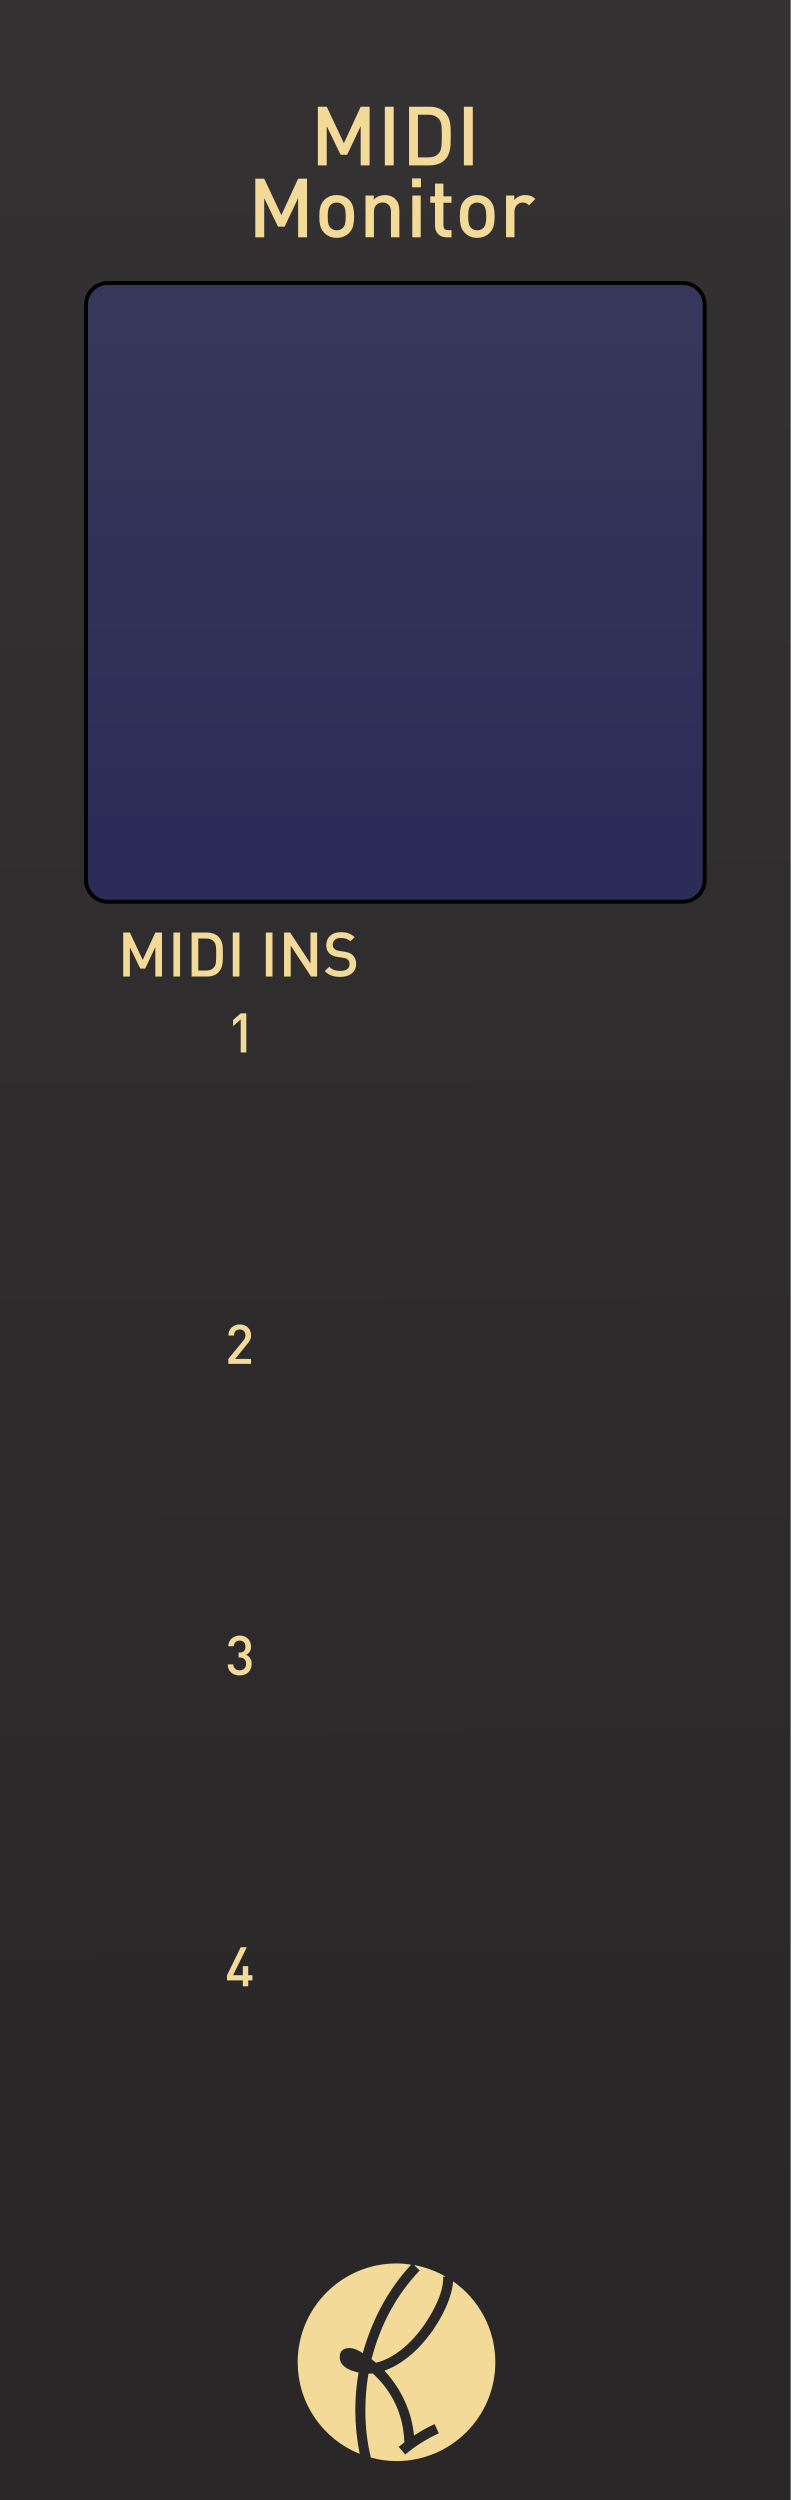
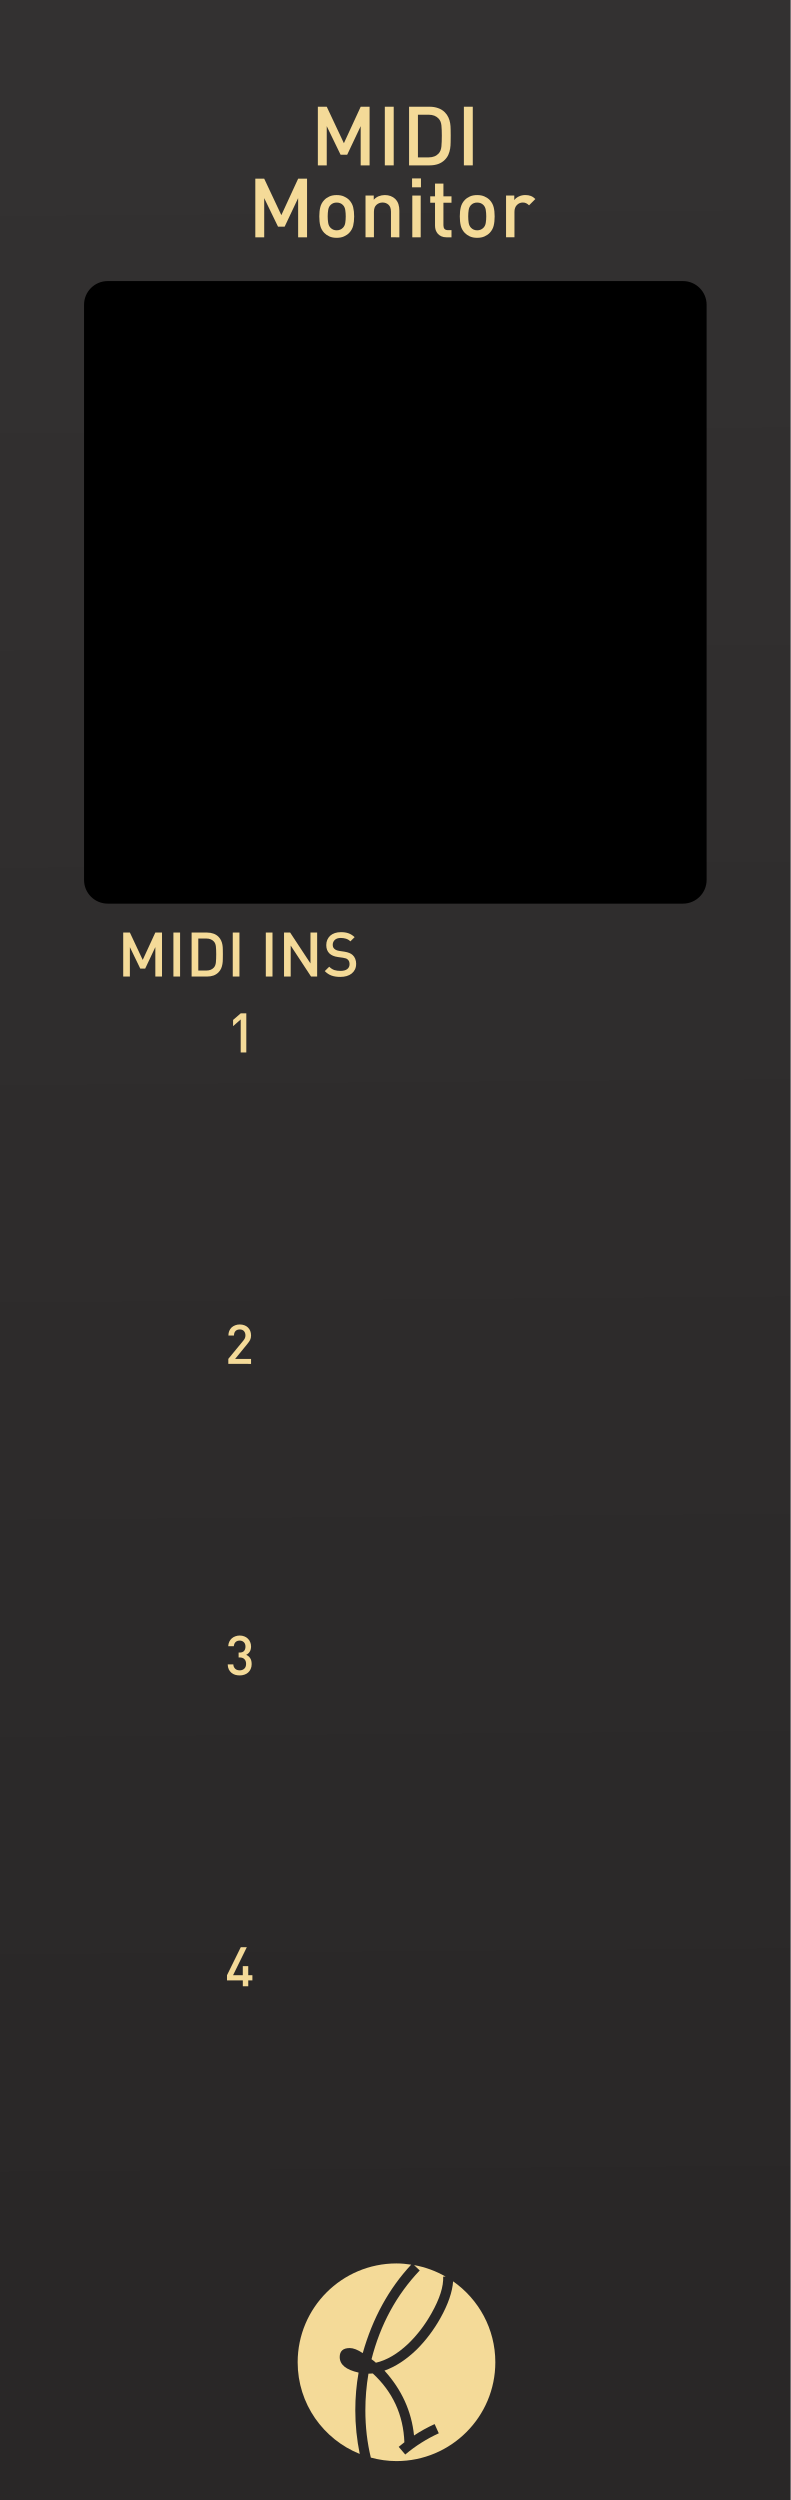
<svg xmlns="http://www.w3.org/2000/svg" xmlns:xlink="http://www.w3.org/1999/xlink" width="40.64mm" height="128.5mm" viewBox="0 0 40.64 128.5" version="1.1" id="svg951">
  <defs id="defs945">
-     <linearGradient id="linearGradient1635">
-       <stop style="stop-color:#2c2c58;stop-opacity:1" offset="0" id="stop1631" />
-       <stop style="stop-color:#37375a;stop-opacity:1" offset="1" id="stop1633" />
-     </linearGradient>
    <linearGradient xlink:href="#linearGradient1109" id="linearGradient4954" gradientUnits="userSpaceOnUse" x1="110.747" y1="130.879" x2="111.503" y2="242.571" gradientTransform="matrix(0.887875,0,0,0.9997364,-74.94451,43.00203)" />
    <linearGradient id="linearGradient1109">
      <stop style="stop-color:#333131;stop-opacity:1" offset="0" id="stop1105" />
      <stop style="stop-color:#292727;stop-opacity:1" offset="1" id="stop1107" />
    </linearGradient>
-     <linearGradient xlink:href="#linearGradient1635" id="linearGradient1637" x1="25.4" y1="35.406" x2="25.4" y2="14.428" gradientUnits="userSpaceOnUse" gradientTransform="matrix(0.7949958,0,0,1.271993,0.1271047,-1.848953)" />
    <clipPath id="clipPath899" clipPathUnits="userSpaceOnUse">
      <path id="path897" d="M 0,472.252 H 223.2 V 0 H 0 Z" />
    </clipPath>
  </defs>
  <g id="layer1" transform="translate(0,-168.5)" style="display:inline">
    <path id="path1099" d="M 4.4721358e-7,168.5 H 40.64 V 297 H 4.4721358e-7 Z" style="display:inline;fill:url(#linearGradient4954);fill-opacity:1;stroke:#6e6e6e;stroke-width:0;stroke-miterlimit:4;stroke-dasharray:none;stroke-opacity:1" />
  </g>
  <g id="layer2" style="display:inline">
-     <rect style="opacity:1;fill:url(#linearGradient1637);fill-opacity:1;stroke:#000000;stroke-width:0.2;stroke-linecap:butt;stroke-linejoin:miter;stroke-miterlimit:4;stroke-dasharray:none;stroke-opacity:1" id="rect1627" width="31.8" height="31.8" x="4.42" y="14.547" rx="1.117" />
+     <rect style="opacity:1;fill:#000000;fill-opacity:1;stroke:#000000;stroke-width:0.2;stroke-linecap:butt;stroke-linejoin:miter;stroke-miterlimit:4;stroke-dasharray:none;stroke-opacity:1" id="rect1627" width="31.8" height="31.8" x="4.42" y="14.547" rx="1.117" />
    <g aria-label="MIDI INS" style="font-style:normal;font-variant:normal;font-weight:normal;font-stretch:normal;font-size:2.822px;line-height:100%;font-family:DIN;-inkscape-font-specification:DIN;text-align:center;letter-spacing:0px;word-spacing:0px;writing-mode:lr-tb;text-anchor:middle;fill:#f4da98;fill-opacity:1;stroke:none;stroke-width:0.265px;stroke-linecap:butt;stroke-linejoin:miter;stroke-opacity:1" id="text1828" transform="translate(2,-4.00038)">
      <path d="m 6.327,54.194 v -2.261 h -0.343 l -0.648,1.407 -0.66,-1.407 h -0.343 v 2.261 h 0.343 v -1.511 l 0.533,1.102 h 0.254 l 0.521,-1.102 v 1.511 z" style="font-size:3.175px;fill:#f4da98;fill-opacity:1;stroke-width:0.265px" id="path1973" />
      <path d="m 7.256,54.194 v -2.261 h -0.343 v 2.261 z" style="font-size:3.175px;fill:#f4da98;fill-opacity:1;stroke-width:0.265px" id="path1975" />
      <path d="m 9.456,53.048 q 0,-0.124 -0.003,-0.244 0,-0.121 -0.019,-0.235 -0.019,-0.117 -0.067,-0.222 -0.048,-0.108 -0.14,-0.2 -0.108,-0.108 -0.257,-0.159 -0.149,-0.054 -0.327,-0.054 h -0.794 v 2.261 h 0.794 q 0.178,0 0.327,-0.051 0.149,-0.054 0.257,-0.162 0.092,-0.092 0.14,-0.203 0.048,-0.111 0.067,-0.232 0.019,-0.121 0.019,-0.248 0.003,-0.127 0.003,-0.251 z m -0.343,0 q 0,0.235 -0.016,0.413 -0.016,0.175 -0.105,0.273 -0.14,0.152 -0.384,0.152 h -0.416 v -1.645 h 0.416 q 0.244,0 0.384,0.152 0.089,0.098 0.105,0.26 0.016,0.159 0.016,0.394 z" style="font-size:3.175px;fill:#f4da98;fill-opacity:1;stroke-width:0.265px" id="path1977" />
      <path d="m 10.307,54.194 v -2.261 H 9.964 v 2.261 z" style="font-size:3.175px;fill:#f4da98;fill-opacity:1;stroke-width:0.265px" id="path1979" />
      <path d="m 12.006,54.194 v -2.261 h -0.343 v 2.261 z" style="font-size:3.175px;fill:#f4da98;fill-opacity:1;stroke-width:0.265px" id="path1981" />
      <path d="m 14.301,54.194 v -2.261 h -0.343 v 1.587 l -1.045,-1.587 h -0.314 v 2.261 h 0.343 v -1.591 l 1.045,1.591 z" style="font-size:3.175px;fill:#f4da98;fill-opacity:1;stroke-width:0.265px" id="path1983" />
      <path d="m 16.307,53.549 q 0,-0.146 -0.048,-0.264 -0.044,-0.117 -0.137,-0.2 -0.073,-0.064 -0.168,-0.102 -0.095,-0.041 -0.254,-0.067 l -0.257,-0.038 q -0.165,-0.025 -0.254,-0.105 -0.044,-0.041 -0.067,-0.092 -0.019,-0.054 -0.019,-0.117 0,-0.152 0.105,-0.251 0.108,-0.102 0.308,-0.102 0.143,0 0.264,0.038 0.124,0.035 0.229,0.137 l 0.219,-0.216 q -0.146,-0.137 -0.311,-0.197 -0.165,-0.06 -0.391,-0.06 -0.178,0 -0.318,0.048 -0.14,0.048 -0.238,0.137 -0.095,0.089 -0.149,0.213 -0.051,0.121 -0.051,0.267 0,0.276 0.165,0.432 0.152,0.143 0.429,0.181 l 0.267,0.038 q 0.102,0.016 0.152,0.035 0.051,0.019 0.095,0.06 0.089,0.079 0.089,0.235 0,0.165 -0.124,0.257 -0.121,0.089 -0.343,0.089 -0.175,0 -0.314,-0.044 -0.14,-0.048 -0.264,-0.171 l -0.229,0.225 q 0.162,0.165 0.352,0.232 0.191,0.067 0.448,0.067 0.178,0 0.327,-0.044 0.149,-0.044 0.257,-0.13 0.108,-0.086 0.168,-0.21 0.06,-0.124 0.06,-0.279 z" style="font-size:3.175px;fill:#f4da98;fill-opacity:1;stroke-width:0.265px" id="path1985" />
    </g>
    <g aria-label="1" style="font-style:normal;font-variant:normal;font-weight:normal;font-stretch:normal;font-size:2.822px;line-height:100%;font-family:DIN;-inkscape-font-specification:DIN;text-align:center;letter-spacing:0px;word-spacing:0px;writing-mode:lr-tb;text-anchor:middle;display:inline;fill:#f4da98;fill-opacity:1;stroke:none;stroke-width:0.265px;stroke-linecap:butt;stroke-linejoin:miter;stroke-opacity:1" id="text1838-8" transform="translate(2,-4.00038)">
      <path d="m 10.66,58.096 v -2.009 h -0.288 l -0.392,0.339 v 0.319 l 0.392,-0.344 v 1.696 z" style="fill:#f4da98;fill-opacity:1;stroke-width:0.265px" id="path1941" />
    </g>
    <g aria-label="2" style="font-style:normal;font-variant:normal;font-weight:normal;font-stretch:normal;font-size:2.822px;line-height:100%;font-family:DIN;-inkscape-font-specification:DIN;text-align:center;letter-spacing:0px;word-spacing:0px;writing-mode:lr-tb;text-anchor:middle;display:inline;fill:#f4da98;fill-opacity:1;stroke:none;stroke-width:0.265px;stroke-linecap:butt;stroke-linejoin:miter;stroke-opacity:1" id="text1842-9" transform="translate(2,-4.00038)">
      <path d="m 10.904,74.105 v -0.257 h -0.818 l 0.629,-0.77 q 0.093,-0.113 0.141,-0.206 0.048,-0.096 0.048,-0.229 0,-0.13 -0.042,-0.234 -0.042,-0.104 -0.119,-0.178 -0.076,-0.073 -0.183,-0.113 -0.107,-0.04 -0.237,-0.04 -0.127,0 -0.234,0.042 -0.107,0.04 -0.186,0.113 -0.076,0.073 -0.121,0.181 -0.042,0.104 -0.042,0.231 H 10.026 q 0,-0.085 0.025,-0.144 0.025,-0.059 0.065,-0.096 0.042,-0.037 0.096,-0.054 0.054,-0.017 0.11,-0.017 0.141,0 0.217,0.085 0.076,0.085 0.076,0.22 0,0.076 -0.025,0.138 -0.025,0.059 -0.082,0.13 l -0.773,0.94 v 0.257 z" style="fill:#f4da98;fill-opacity:1;stroke-width:0.265px" id="path1938" />
    </g>
    <g aria-label="3" style="font-style:normal;font-variant:normal;font-weight:normal;font-stretch:normal;font-size:2.822px;line-height:100%;font-family:DIN;-inkscape-font-specification:DIN;text-align:center;letter-spacing:0px;word-spacing:0px;writing-mode:lr-tb;text-anchor:middle;display:inline;fill:#f4da98;fill-opacity:1;stroke:none;stroke-width:0.265px;stroke-linecap:butt;stroke-linejoin:miter;stroke-opacity:1" id="text1846-0" transform="translate(2,-4.00038)">
      <path d="m 10.935,89.532 q 0,-0.186 -0.076,-0.302 -0.076,-0.116 -0.206,-0.172 0.119,-0.056 0.183,-0.161 0.068,-0.107 0.068,-0.268 0,-0.124 -0.045,-0.226 -0.042,-0.104 -0.121,-0.178 -0.076,-0.076 -0.183,-0.116 -0.107,-0.042 -0.234,-0.042 -0.121,0 -0.226,0.04 -0.104,0.037 -0.183,0.107 -0.079,0.071 -0.127,0.172 -0.048,0.102 -0.054,0.229 h 0.288 q 0.011,-0.135 0.09,-0.212 0.079,-0.076 0.212,-0.076 0.124,0 0.209,0.079 0.087,0.079 0.087,0.231 0,0.138 -0.073,0.223 -0.073,0.082 -0.231,0.082 h -0.048 v 0.251 h 0.048 q 0.169,0 0.251,0.09 0.085,0.087 0.085,0.24 0,0.161 -0.093,0.248 -0.093,0.085 -0.234,0.085 -0.062,0 -0.121,-0.017 -0.056,-0.017 -0.102,-0.054 -0.042,-0.04 -0.073,-0.096 Q 9.995,89.634 9.993,89.552 H 9.705 q 0.003,0.147 0.054,0.254 0.054,0.107 0.138,0.178 0.085,0.068 0.192,0.102 0.11,0.031 0.231,0.031 0.127,0 0.237,-0.037 0.113,-0.037 0.195,-0.11 0.085,-0.073 0.133,-0.183 0.051,-0.11 0.051,-0.254 z" style="fill:#f4da98;fill-opacity:1;stroke-width:0.265px" id="path1935" />
    </g>
    <g aria-label="4" style="font-style:normal;font-variant:normal;font-weight:normal;font-stretch:normal;font-size:2.822px;line-height:100%;font-family:DIN;-inkscape-font-specification:DIN;text-align:center;letter-spacing:0px;word-spacing:0px;writing-mode:lr-tb;text-anchor:middle;display:inline;fill:#f4da98;fill-opacity:1;stroke:none;stroke-width:0.265px;stroke-linecap:butt;stroke-linejoin:miter;stroke-opacity:1" id="text1850-3" transform="translate(2,-4.00038)">
      <path d="m 10.973,105.794 v -0.268 h -0.214 v -0.468 h -0.279 v 0.468 H 9.98 l 0.706,-1.439 h -0.31 l -0.708,1.439 v 0.268 h 0.813 v 0.302 h 0.279 v -0.302 z" style="fill:#f4da98;fill-opacity:1;stroke-width:0.265px" id="path1932" />
    </g>
    <g transform="matrix(0.3527778,0,0,-0.3527778,-19,147.6)" id="g891" style="fill:#f4da98;fill-opacity:1">
      <g id="g893" style="fill:#f4da98;fill-opacity:1">
        <g clip-path="url(#clipPath899)" id="g895" style="fill:#f4da98;fill-opacity:1">
          <g transform="translate(105.6253,67.21393)" id="g3796" style="display:inline;fill:#f4da98;fill-opacity:1;stroke:none">
            <path id="path3798" style="fill:#f4da98;fill-opacity:1;fill-rule:nonzero;stroke:none" d="M 0,0 C 0,1.873 0.16,3.703 0.479,5.492 -1.353,5.898 -2.27,6.65 -2.27,7.76 c 0,0.873 0.492,1.306 1.47,1.306 0.513,0 1.141,-0.242 1.885,-0.734 1.445,5.092 3.802,9.383 7.06,12.887 -0.702,0.105 -1.413,0.178 -2.143,0.178 -7.952,0 -14.399,-6.448 -14.399,-14.401 0,-6.057 3.745,-11.232 9.043,-13.357 C 0.223,-4.273 0,-2.152 0,0" />
          </g>
          <g transform="translate(107.9885,74.65331)" id="g3800" style="display:inline;fill:#f4da98;fill-opacity:1;stroke:none">
            <path id="path3802" style="fill:#f4da98;fill-opacity:1;fill-rule:nonzero;stroke:none" d="m 0,0 c 0.275,-0.191 0.487,-0.359 0.638,-0.51 1.575,0.362 3.15,1.287 4.725,2.778 1.319,1.279 2.448,2.757 3.385,4.439 1.193,2.109 1.756,3.885 1.693,5.332 h 0.357 C 9.394,12.846 7.845,13.422 6.194,13.717 L 7.025,12.936 C 3.638,9.379 1.297,5.068 0,0" />
          </g>
          <g transform="translate(119.8783,86.00102)" id="g3804" style="display:inline;fill:#f4da98;fill-opacity:1;stroke:none">
            <path id="path3806" style="fill:#f4da98;fill-opacity:1;fill-rule:nonzero;stroke:none" d="m 0,0 c -0.115,-1.566 -0.734,-3.357 -1.863,-5.375 -0.96,-1.703 -2.098,-3.213 -3.416,-4.535 -1.535,-1.488 -3.111,-2.524 -4.726,-3.098 2.51,-2.765 3.947,-5.92 4.31,-9.451 0.934,0.619 1.937,1.172 3,1.66 l 0.606,-1.342 c -1.765,-0.808 -3.393,-1.837 -4.885,-3.093 l -0.956,1.119 0.828,0.666 c -0.147,3.98 -1.681,7.322 -4.597,10.025 l -0.638,-0.031 c -0.3,-1.787 -0.45,-3.567 -0.45,-5.332 0,-2.432 0.27,-4.731 0.798,-6.895 1.194,-0.322 2.443,-0.508 3.738,-0.508 7.953,0 14.4,6.446 14.4,14.399 C 6.149,-6.91 3.715,-2.604 0,0" />
          </g>
        </g>
      </g>
    </g>
    <g aria-label="MIDI" style="font-style:normal;font-variant:normal;font-weight:normal;font-stretch:normal;font-size:3.528px;line-height:1.25;font-family:DIN;-inkscape-font-specification:DIN;text-align:center;letter-spacing:0px;word-spacing:0px;text-anchor:middle;fill:#f4da98;fill-opacity:1;stroke:none;stroke-width:0.265" id="text901">
      <path d="M 18.997,8.5 V 5.486 h -0.457 l -0.864,1.875 -0.881,-1.875 h -0.457 v 3.014 h 0.457 V 6.485 l 0.711,1.469 h 0.339 l 0.694,-1.469 v 2.015 z" style="font-size:4.233px;fill:#f4da98;fill-opacity:1;stroke-width:0.265" id="path926" />
      <path d="M 20.237,8.5 V 5.486 h -0.457 v 3.014 z" style="font-size:4.233px;fill:#f4da98;fill-opacity:1;stroke-width:0.265" id="path928" />
      <path d="m 23.167,6.972 q 0,-0.165 -0.004,-0.326 0,-0.161 -0.025,-0.313 -0.025,-0.157 -0.089,-0.296 -0.064,-0.144 -0.186,-0.267 -0.144,-0.144 -0.343,-0.212 -0.199,-0.072 -0.436,-0.072 h -1.058 v 3.014 h 1.058 q 0.237,0 0.436,-0.068 0.199,-0.072 0.343,-0.216 0.123,-0.123 0.186,-0.271 0.064,-0.148 0.089,-0.309 0.025,-0.161 0.025,-0.33 0.004,-0.169 0.004,-0.334 z m -0.457,0 q 0,0.313 -0.021,0.55 -0.021,0.233 -0.14,0.364 -0.186,0.203 -0.512,0.203 H 21.482 V 5.897 h 0.555 q 0.326,0 0.512,0.203 0.119,0.131 0.14,0.347 0.021,0.212 0.021,0.525 z" style="font-size:4.233px;fill:#f4da98;fill-opacity:1;stroke-width:0.265" id="path930" />
      <path d="M 24.301,8.5 V 5.486 h -0.457 v 3.014 z" style="font-size:4.233px;fill:#f4da98;fill-opacity:1;stroke-width:0.265" id="path932" />
    </g>
    <g aria-label="Monitor" style="font-style:normal;font-variant:normal;font-weight:normal;font-stretch:normal;font-size:4.233px;line-height:1.25;font-family:DIN;-inkscape-font-specification:DIN;text-align:center;letter-spacing:0px;word-spacing:0px;text-anchor:middle;fill:#f4da98;fill-opacity:1;stroke:none;stroke-width:0.265" id="text909">
      <path d="M 15.782,12.198 V 9.184 h -0.457 l -0.864,1.875 -0.881,-1.875 h -0.457 v 3.014 h 0.457 v -2.015 l 0.711,1.469 h 0.339 l 0.694,-1.469 v 2.015 z" style="fill:#f4da98;fill-opacity:1;stroke-width:0.265" id="path911" />
      <path d="m 18.203,11.123 q 0,-0.271 -0.051,-0.474 -0.051,-0.207 -0.203,-0.368 -0.106,-0.11 -0.267,-0.182 -0.157,-0.072 -0.377,-0.072 -0.22,0 -0.377,0.072 -0.157,0.072 -0.262,0.182 -0.152,0.161 -0.203,0.368 -0.051,0.203 -0.051,0.474 0,0.275 0.051,0.483 0.051,0.203 0.203,0.364 0.106,0.11 0.262,0.182 0.157,0.072 0.377,0.072 0.22,0 0.377,-0.072 0.161,-0.072 0.267,-0.182 0.152,-0.161 0.203,-0.364 0.051,-0.207 0.051,-0.483 z m -0.432,0 q 0,0.178 -0.025,0.334 -0.025,0.157 -0.123,0.254 -0.127,0.127 -0.318,0.127 -0.186,0 -0.313,-0.127 -0.097,-0.097 -0.123,-0.254 -0.025,-0.157 -0.025,-0.334 0,-0.178 0.025,-0.334 0.025,-0.157 0.123,-0.254 0.123,-0.123 0.313,-0.123 0.195,0 0.318,0.123 0.097,0.097 0.123,0.254 0.025,0.157 0.025,0.334 z" style="fill:#f4da98;fill-opacity:1;stroke-width:0.265" id="path913" />
      <path d="m 20.527,12.198 v -1.372 q 0,-0.182 -0.047,-0.33 -0.047,-0.152 -0.169,-0.275 -0.097,-0.093 -0.233,-0.144 -0.131,-0.051 -0.296,-0.051 -0.161,0 -0.313,0.059 -0.148,0.059 -0.258,0.182 v -0.216 h -0.423 v 2.146 h 0.432 v -1.308 q 0,-0.246 0.131,-0.36 0.131,-0.119 0.313,-0.119 0.182,0 0.305,0.114 0.127,0.114 0.127,0.364 v 1.308 z" style="fill:#f4da98;fill-opacity:1;stroke-width:0.265" id="path915" />
      <path d="m 21.637,9.628 v -0.457 h -0.457 v 0.457 z m -0.013,2.57 v -2.146 h -0.432 v 2.146 z" style="fill:#f4da98;fill-opacity:1;stroke-width:0.265" id="path917" />
      <path d="m 23.207,12.198 v -0.368 h -0.178 q -0.123,0 -0.182,-0.064 -0.055,-0.068 -0.055,-0.186 v -1.16 h 0.415 v -0.33 H 22.792 V 9.438 h -0.432 v 0.652 h -0.246 v 0.33 h 0.246 v 1.181 q 0,0.114 0.034,0.224 0.038,0.106 0.11,0.191 0.072,0.08 0.182,0.131 0.11,0.051 0.262,0.051 z" style="fill:#f4da98;fill-opacity:1;stroke-width:0.265" id="path919" />
      <path d="m 25.425,11.123 q 0,-0.271 -0.051,-0.474 -0.051,-0.207 -0.203,-0.368 -0.106,-0.11 -0.267,-0.182 -0.157,-0.072 -0.377,-0.072 -0.22,0 -0.377,0.072 -0.157,0.072 -0.262,0.182 -0.152,0.161 -0.203,0.368 -0.051,0.203 -0.051,0.474 0,0.275 0.051,0.483 0.051,0.203 0.203,0.364 0.106,0.11 0.262,0.182 0.157,0.072 0.377,0.072 0.22,0 0.377,-0.072 0.161,-0.072 0.267,-0.182 0.152,-0.161 0.203,-0.364 0.051,-0.207 0.051,-0.483 z m -0.432,0 q 0,0.178 -0.025,0.334 -0.025,0.157 -0.123,0.254 -0.127,0.127 -0.318,0.127 -0.186,0 -0.313,-0.127 -0.097,-0.097 -0.123,-0.254 -0.025,-0.157 -0.025,-0.334 0,-0.178 0.025,-0.334 0.025,-0.157 0.123,-0.254 0.123,-0.123 0.313,-0.123 0.195,0 0.318,0.123 0.097,0.097 0.123,0.254 0.025,0.157 0.025,0.334 z" style="fill:#f4da98;fill-opacity:1;stroke-width:0.265" id="path921" />
      <path d="m 27.517,10.229 q -0.11,-0.11 -0.233,-0.157 -0.123,-0.047 -0.279,-0.047 -0.182,0 -0.334,0.072 -0.152,0.072 -0.237,0.186 v -0.233 h -0.423 v 2.146 h 0.432 v -1.304 q 0,-0.224 0.123,-0.351 0.127,-0.131 0.305,-0.131 0.11,0 0.178,0.038 0.072,0.034 0.144,0.106 z" style="fill:#f4da98;fill-opacity:1;stroke-width:0.265" id="path923" />
    </g>
  </g>
</svg>
